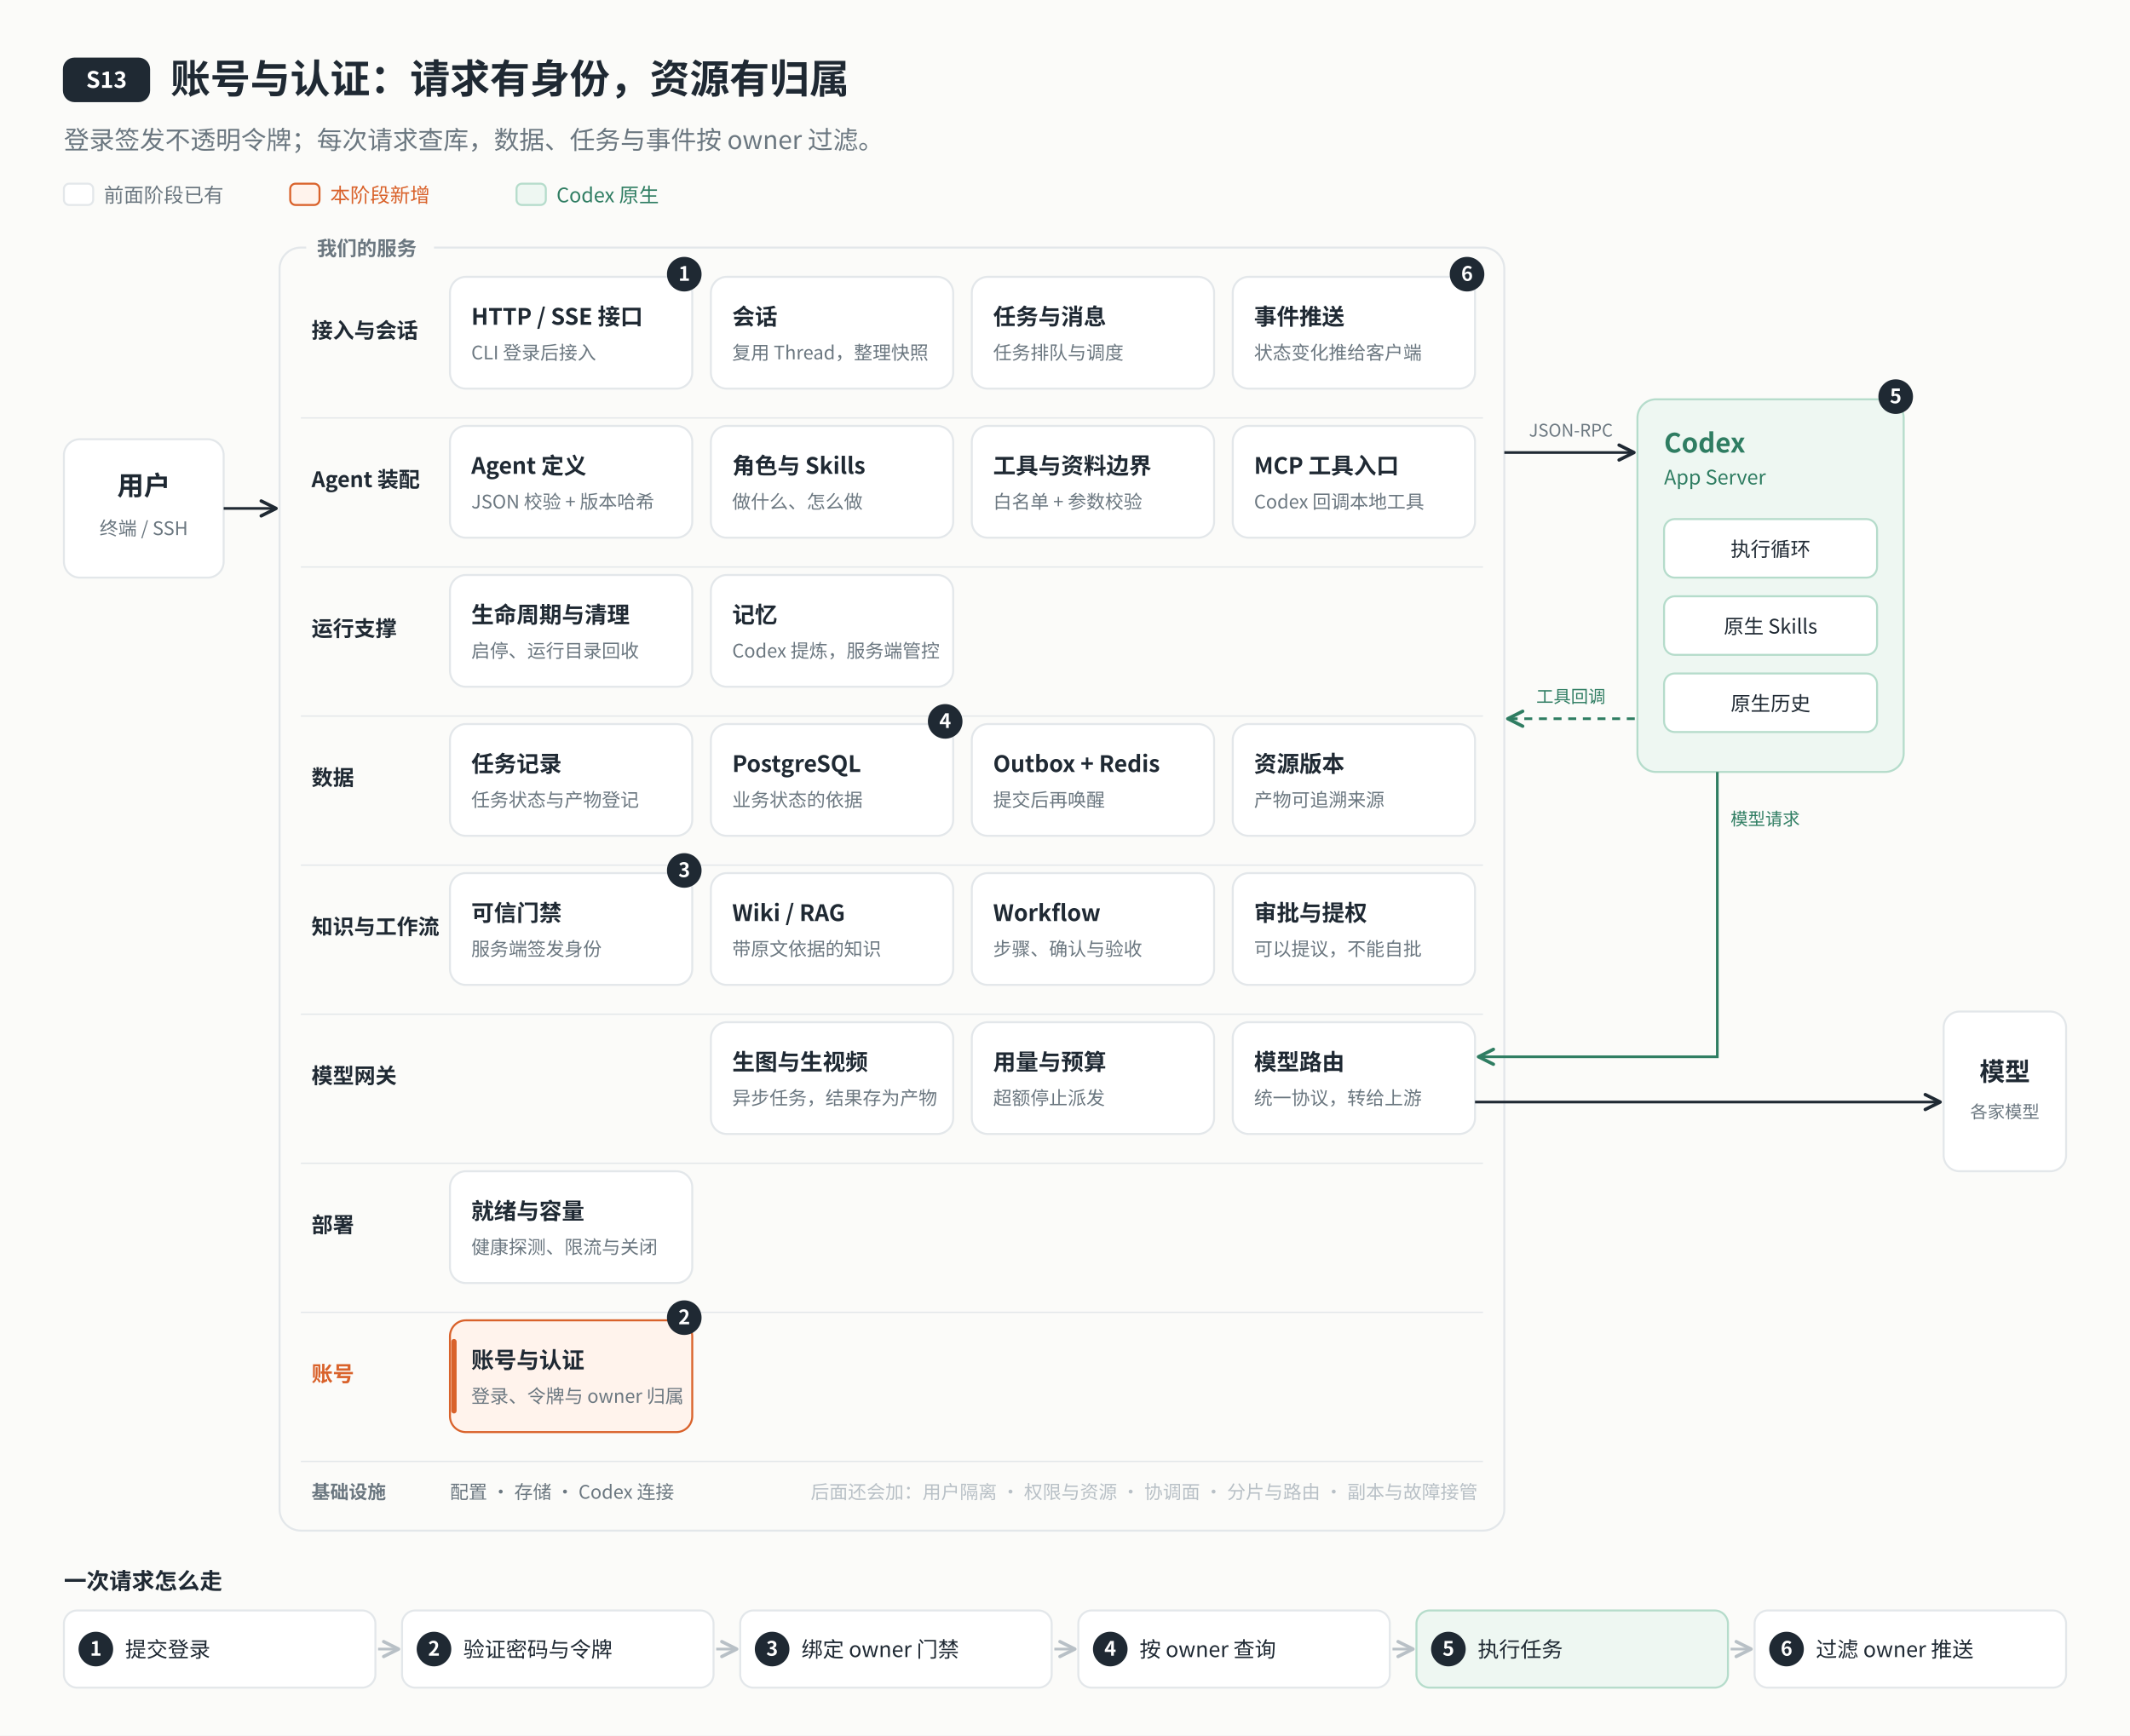
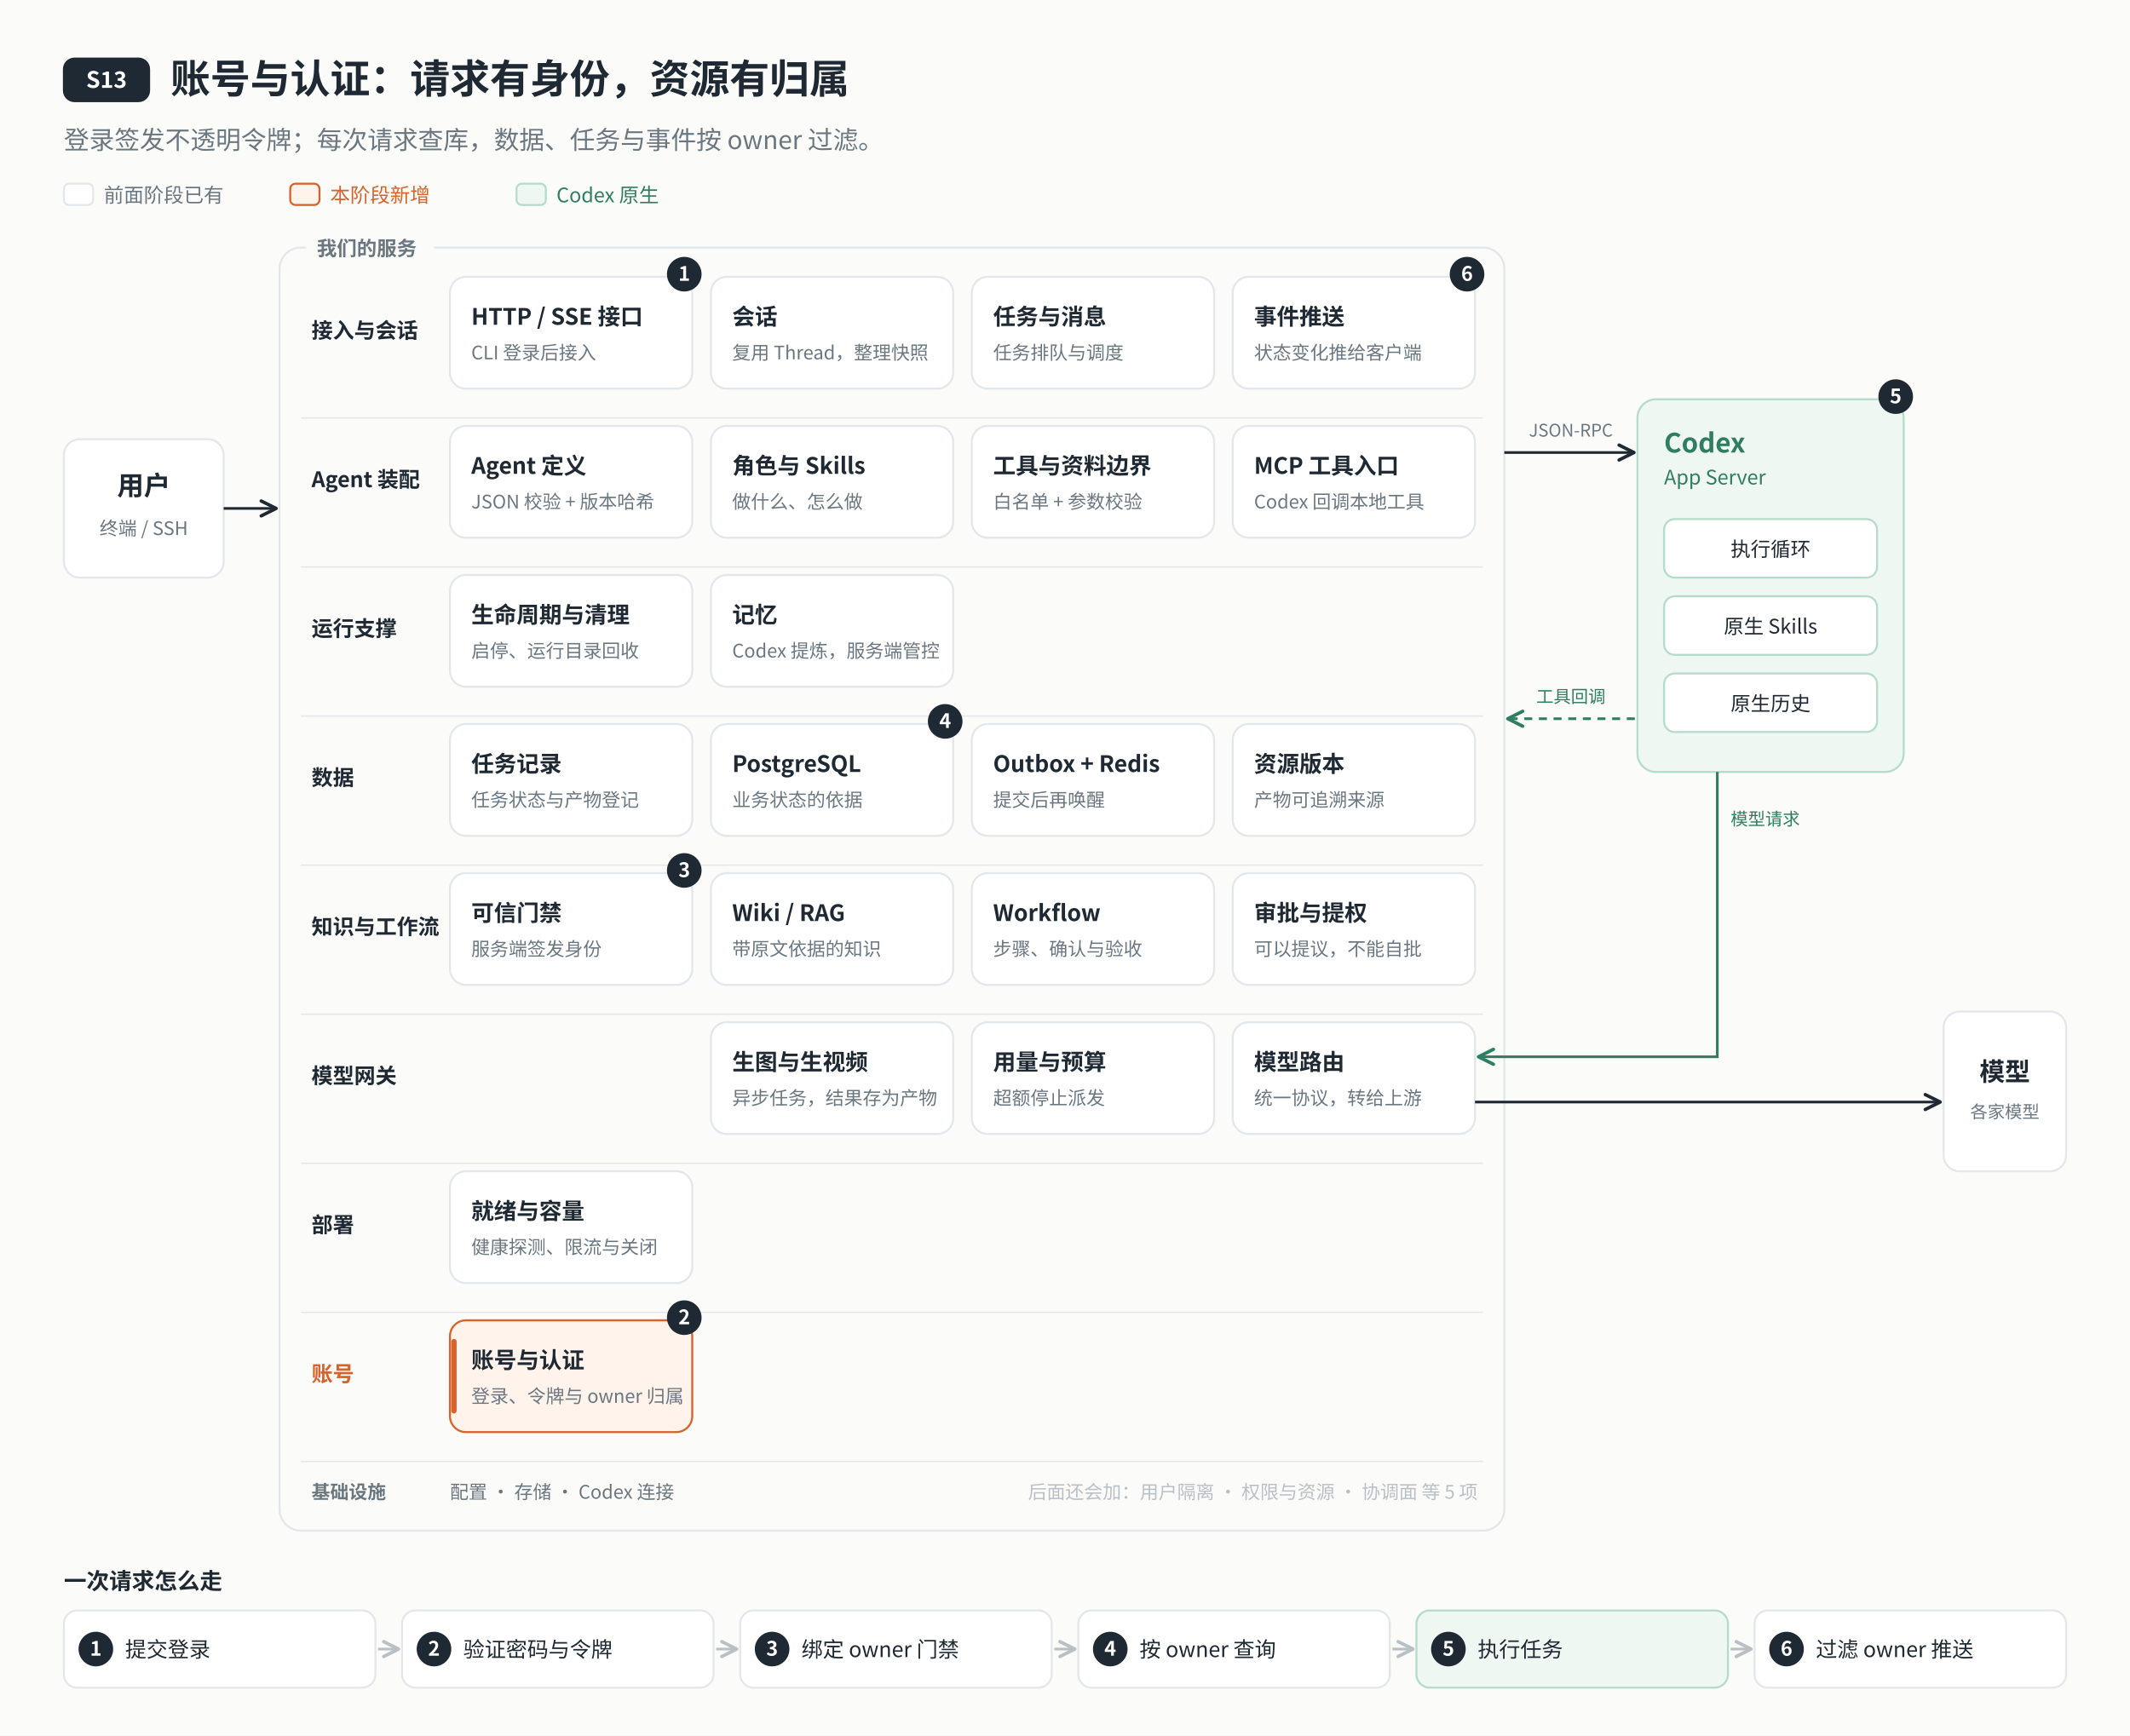
<svg xmlns="http://www.w3.org/2000/svg" width="1600" height="1304" viewBox="0 0 1600 1304" role="img" aria-labelledby="title desc">
  <defs>
    <marker id="mB8C0C6" viewBox="0 0 10 10" refX="8" refY="5" markerWidth="7" markerHeight="7" orient="auto-start-reverse">
      <path d="M1 1 L9 5 L1 9" fill="none" stroke="#B8C0C6" stroke-width="1.8" stroke-linecap="round" stroke-linejoin="round" />
    </marker>
    <marker id="m1F2933" viewBox="0 0 10 10" refX="8" refY="5" markerWidth="7" markerHeight="7" orient="auto-start-reverse">
      <path d="M1 1 L9 5 L1 9" fill="none" stroke="#1F2933" stroke-width="1.8" stroke-linecap="round" stroke-linejoin="round" />
    </marker>
    <marker id="m2F7D62" viewBox="0 0 10 10" refX="8" refY="5" markerWidth="7" markerHeight="7" orient="auto-start-reverse">
      <path d="M1 1 L9 5 L1 9" fill="none" stroke="#2F7D62" stroke-width="1.8" stroke-linecap="round" stroke-linejoin="round" />
    </marker>
  </defs>
  <g font-family="PingFang SC, Microsoft YaHei, Noto Sans CJK SC, sans-serif">
    <rect x="0" y="0" width="1600" height="1304" fill="#FBFBF9" />
    <rect x="48" y="44" width="64" height="32" rx="8" fill="#1F2933" stroke="#1F2933" stroke-width="1.5" />
    <text x="80" y="66" font-size="17" fill="#fff" font-weight="700" text-anchor="middle">S13</text>
    <text x="128" y="70" font-size="30" fill="#1F2933" font-weight="700" text-anchor="start">账号与认证：请求有身份，资源有归属</text>
    <text x="48" y="112" font-size="19" fill="#6B7780" font-weight="400" text-anchor="start">登录签发不透明令牌；每次请求查库，数据、任务与事件按 owner 过滤。</text>
    <rect x="48" y="138" width="22" height="16" rx="4" fill="#FFFFFF" stroke="#E3E7EA" stroke-width="1.5" />
    <text x="78" y="152" font-size="15" fill="#6B7780" font-weight="400" text-anchor="start">前面阶段已有</text>
    <rect x="218" y="138" width="22" height="16" rx="4" fill="#FFF3EC" stroke="#D9622B" stroke-width="1.5" />
    <text x="248" y="152" font-size="15" fill="#D9622B" font-weight="400" text-anchor="start">本阶段新增</text>
    <rect x="388" y="138" width="22" height="16" rx="4" fill="#EEF7F2" stroke="#B5DCCB" stroke-width="1.5" />
    <text x="418" y="152" font-size="15" fill="#2F7D62" font-weight="400" text-anchor="start">Codex 原生</text>
    <rect x="48" y="330" width="120" height="104" rx="12" fill="#FFFFFF" stroke="#E3E7EA" stroke-width="1.5" />
    <text x="108" y="372" font-size="20" fill="#1F2933" font-weight="600" text-anchor="middle">用户</text>
    <text x="108" y="402" font-size="14" fill="#6B7780" font-weight="400" text-anchor="middle">终端 / SSH</text>
    <rect x="210" y="186" width="920" height="964" rx="16" fill="none" stroke="#E3E7EA" stroke-width="1.5" />
    <rect x="230" y="175" width="96" height="22" fill="#FBFBF9" />
    <text x="238" y="192" font-size="15" fill="#6B7780" font-weight="600" text-anchor="start">我们的服务</text>
    <text x="234" y="254" font-size="16" fill="#1F2933" font-weight="600" text-anchor="start">接入与会话</text>
    <rect x="338" y="208" width="182" height="84" rx="12" fill="#FFFFFF" stroke="#E3E7EA" stroke-width="1.5" />
    <text x="354" y="244" font-size="17" fill="#1F2933" font-weight="600" text-anchor="start">HTTP / SSE 接口</text>
    <text x="354" y="270" font-size="14" fill="#6B7780" font-weight="400" text-anchor="start">CLI 登录后接入</text>
    <rect x="534" y="208" width="182" height="84" rx="12" fill="#FFFFFF" stroke="#E3E7EA" stroke-width="1.5" />
    <text x="550" y="244" font-size="17" fill="#1F2933" font-weight="600" text-anchor="start">会话</text>
    <text x="550" y="270" font-size="14" fill="#6B7780" font-weight="400" text-anchor="start">复用 Thread，整理快照</text>
    <rect x="730" y="208" width="182" height="84" rx="12" fill="#FFFFFF" stroke="#E3E7EA" stroke-width="1.5" />
    <text x="746" y="244" font-size="17" fill="#1F2933" font-weight="600" text-anchor="start">任务与消息</text>
    <text x="746" y="270" font-size="14" fill="#6B7780" font-weight="400" text-anchor="start">任务排队与调度</text>
    <rect x="926" y="208" width="182" height="84" rx="12" fill="#FFFFFF" stroke="#E3E7EA" stroke-width="1.5" />
    <text x="942" y="244" font-size="17" fill="#1F2933" font-weight="600" text-anchor="start">事件推送</text>
    <text x="942" y="270" font-size="14" fill="#6B7780" font-weight="400" text-anchor="start">状态变化推给客户端</text>
    <text x="234" y="366" font-size="16" fill="#1F2933" font-weight="600" text-anchor="start">Agent 装配</text>
    <line x1="226" y1="314" x2="1114" y2="314" stroke="#E3E7EA" stroke-width="1" />
    <rect x="338" y="320" width="182" height="84" rx="12" fill="#FFFFFF" stroke="#E3E7EA" stroke-width="1.5" />
    <text x="354" y="356" font-size="17" fill="#1F2933" font-weight="600" text-anchor="start">Agent 定义</text>
    <text x="354" y="382" font-size="14" fill="#6B7780" font-weight="400" text-anchor="start">JSON 校验 + 版本哈希</text>
    <rect x="534" y="320" width="182" height="84" rx="12" fill="#FFFFFF" stroke="#E3E7EA" stroke-width="1.5" />
    <text x="550" y="356" font-size="17" fill="#1F2933" font-weight="600" text-anchor="start">角色与 Skills</text>
    <text x="550" y="382" font-size="14" fill="#6B7780" font-weight="400" text-anchor="start">做什么、怎么做</text>
    <rect x="730" y="320" width="182" height="84" rx="12" fill="#FFFFFF" stroke="#E3E7EA" stroke-width="1.5" />
    <text x="746" y="356" font-size="17" fill="#1F2933" font-weight="600" text-anchor="start">工具与资料边界</text>
    <text x="746" y="382" font-size="14" fill="#6B7780" font-weight="400" text-anchor="start">白名单 + 参数校验</text>
    <rect x="926" y="320" width="182" height="84" rx="12" fill="#FFFFFF" stroke="#E3E7EA" stroke-width="1.5" />
    <text x="942" y="356" font-size="17" fill="#1F2933" font-weight="600" text-anchor="start">MCP 工具入口</text>
    <text x="942" y="382" font-size="14" fill="#6B7780" font-weight="400" text-anchor="start">Codex 回调本地工具</text>
    <text x="234" y="478" font-size="16" fill="#1F2933" font-weight="600" text-anchor="start">运行支撑</text>
    <line x1="226" y1="426" x2="1114" y2="426" stroke="#E3E7EA" stroke-width="1" />
    <rect x="338" y="432" width="182" height="84" rx="12" fill="#FFFFFF" stroke="#E3E7EA" stroke-width="1.5" />
    <text x="354" y="468" font-size="17" fill="#1F2933" font-weight="600" text-anchor="start">生命周期与清理</text>
    <text x="354" y="494" font-size="14" fill="#6B7780" font-weight="400" text-anchor="start">启停、运行目录回收</text>
    <rect x="534" y="432" width="182" height="84" rx="12" fill="#FFFFFF" stroke="#E3E7EA" stroke-width="1.5" />
    <text x="550" y="468" font-size="17" fill="#1F2933" font-weight="600" text-anchor="start">记忆</text>
    <text x="550" y="494" font-size="14" fill="#6B7780" font-weight="400" text-anchor="start">Codex 提炼，服务端管控</text>
    <text x="234" y="590" font-size="16" fill="#1F2933" font-weight="600" text-anchor="start">数据</text>
    <line x1="226" y1="538" x2="1114" y2="538" stroke="#E3E7EA" stroke-width="1" />
    <rect x="338" y="544" width="182" height="84" rx="12" fill="#FFFFFF" stroke="#E3E7EA" stroke-width="1.5" />
    <text x="354" y="580" font-size="17" fill="#1F2933" font-weight="600" text-anchor="start">任务记录</text>
    <text x="354" y="606" font-size="14" fill="#6B7780" font-weight="400" text-anchor="start">任务状态与产物登记</text>
    <rect x="534" y="544" width="182" height="84" rx="12" fill="#FFFFFF" stroke="#E3E7EA" stroke-width="1.5" />
    <text x="550" y="580" font-size="17" fill="#1F2933" font-weight="600" text-anchor="start">PostgreSQL</text>
    <text x="550" y="606" font-size="14" fill="#6B7780" font-weight="400" text-anchor="start">业务状态的依据</text>
    <rect x="730" y="544" width="182" height="84" rx="12" fill="#FFFFFF" stroke="#E3E7EA" stroke-width="1.5" />
    <text x="746" y="580" font-size="17" fill="#1F2933" font-weight="600" text-anchor="start">Outbox + Redis</text>
    <text x="746" y="606" font-size="14" fill="#6B7780" font-weight="400" text-anchor="start">提交后再唤醒</text>
    <rect x="926" y="544" width="182" height="84" rx="12" fill="#FFFFFF" stroke="#E3E7EA" stroke-width="1.5" />
    <text x="942" y="580" font-size="17" fill="#1F2933" font-weight="600" text-anchor="start">资源版本</text>
    <text x="942" y="606" font-size="14" fill="#6B7780" font-weight="400" text-anchor="start">产物可追溯来源</text>
    <text x="234" y="702" font-size="16" fill="#1F2933" font-weight="600" text-anchor="start">知识与工作流</text>
    <line x1="226" y1="650" x2="1114" y2="650" stroke="#E3E7EA" stroke-width="1" />
    <rect x="338" y="656" width="182" height="84" rx="12" fill="#FFFFFF" stroke="#E3E7EA" stroke-width="1.5" />
    <text x="354" y="692" font-size="17" fill="#1F2933" font-weight="600" text-anchor="start">可信门禁</text>
    <text x="354" y="718" font-size="14" fill="#6B7780" font-weight="400" text-anchor="start">服务端签发身份</text>
    <rect x="534" y="656" width="182" height="84" rx="12" fill="#FFFFFF" stroke="#E3E7EA" stroke-width="1.5" />
    <text x="550" y="692" font-size="17" fill="#1F2933" font-weight="600" text-anchor="start">Wiki / RAG</text>
    <text x="550" y="718" font-size="14" fill="#6B7780" font-weight="400" text-anchor="start">带原文依据的知识</text>
    <rect x="730" y="656" width="182" height="84" rx="12" fill="#FFFFFF" stroke="#E3E7EA" stroke-width="1.5" />
    <text x="746" y="692" font-size="17" fill="#1F2933" font-weight="600" text-anchor="start">Workflow</text>
    <text x="746" y="718" font-size="14" fill="#6B7780" font-weight="400" text-anchor="start">步骤、确认与验收</text>
    <rect x="926" y="656" width="182" height="84" rx="12" fill="#FFFFFF" stroke="#E3E7EA" stroke-width="1.5" />
    <text x="942" y="692" font-size="17" fill="#1F2933" font-weight="600" text-anchor="start">审批与提权</text>
    <text x="942" y="718" font-size="14" fill="#6B7780" font-weight="400" text-anchor="start">可以提议，不能自批</text>
    <text x="234" y="814" font-size="16" fill="#1F2933" font-weight="600" text-anchor="start">模型网关</text>
    <line x1="226" y1="762" x2="1114" y2="762" stroke="#E3E7EA" stroke-width="1" />
    <rect x="534" y="768" width="182" height="84" rx="12" fill="#FFFFFF" stroke="#E3E7EA" stroke-width="1.5" />
    <text x="550" y="804" font-size="17" fill="#1F2933" font-weight="600" text-anchor="start">生图与生视频</text>
    <text x="550" y="830" font-size="14" fill="#6B7780" font-weight="400" text-anchor="start">异步任务，结果存为产物</text>
    <rect x="730" y="768" width="182" height="84" rx="12" fill="#FFFFFF" stroke="#E3E7EA" stroke-width="1.5" />
    <text x="746" y="804" font-size="17" fill="#1F2933" font-weight="600" text-anchor="start">用量与预算</text>
    <text x="746" y="830" font-size="14" fill="#6B7780" font-weight="400" text-anchor="start">超额停止派发</text>
    <rect x="926" y="768" width="182" height="84" rx="12" fill="#FFFFFF" stroke="#E3E7EA" stroke-width="1.5" />
    <text x="942" y="804" font-size="17" fill="#1F2933" font-weight="600" text-anchor="start">模型路由</text>
    <text x="942" y="830" font-size="14" fill="#6B7780" font-weight="400" text-anchor="start">统一协议，转给上游</text>
    <text x="234" y="926" font-size="16" fill="#1F2933" font-weight="600" text-anchor="start">部署</text>
    <line x1="226" y1="874" x2="1114" y2="874" stroke="#E3E7EA" stroke-width="1" />
    <rect x="338" y="880" width="182" height="84" rx="12" fill="#FFFFFF" stroke="#E3E7EA" stroke-width="1.5" />
    <text x="354" y="916" font-size="17" fill="#1F2933" font-weight="600" text-anchor="start">就绪与容量</text>
    <text x="354" y="942" font-size="14" fill="#6B7780" font-weight="400" text-anchor="start">健康探测、限流与关闭</text>
    <text x="234" y="1038" font-size="16" fill="#D9622B" font-weight="600" text-anchor="start">账号</text>
    <line x1="226" y1="986" x2="1114" y2="986" stroke="#E3E7EA" stroke-width="1" />
    <rect x="338" y="992" width="182" height="84" rx="12" fill="#FFF3EC" stroke="#D9622B" stroke-width="1.5" />
    <rect x="339" y="1006" width="4" height="56" rx="2" fill="#D9622B" />
    <text x="354" y="1028" font-size="17" fill="#1F2933" font-weight="600" text-anchor="start">账号与认证</text>
    <text x="354" y="1054" font-size="14" fill="#6B7780" font-weight="400" text-anchor="start">登录、令牌与 owner 归属</text>
    <line x1="226" y1="1098" x2="1114" y2="1098" stroke="#E3E7EA" stroke-width="1" />
    <text x="234" y="1126" font-size="14" fill="#6B7780" font-weight="600" text-anchor="start">基础设施</text>
    <text x="338" y="1126" font-size="14" fill="#6B7780" font-weight="400" text-anchor="start">配置 · 存储 · Codex 连接</text>
-     <text x="1110" y="1126" font-size="14" fill="#B8C0C6" font-weight="400" text-anchor="end">后面还会加：用户隔离 · 权限与资源 · 协调面 · 分片与路由 · 副本与故障接管</text>
+     <text x="1110" y="1126" font-size="14" fill="#B8C0C6" font-weight="400" text-anchor="end">后面还会加：用户隔离 · 权限与资源 · 协调面 等 5 项</text>
    <rect x="1230" y="300" width="200" height="280" rx="14" fill="#EEF7F2" stroke="#B5DCCB" stroke-width="1.5" />
    <text x="1250" y="340" font-size="20" fill="#2F7D62" font-weight="700" text-anchor="start">Codex</text>
    <text x="1250" y="364" font-size="15" fill="#2F7D62" font-weight="400" text-anchor="start">App Server</text>
    <rect x="1250" y="390" width="160" height="44" rx="8" fill="#FFFFFF" stroke="#B5DCCB" stroke-width="1.5" />
    <text x="1330" y="418" font-size="15" fill="#1F2933" font-weight="500" text-anchor="middle">执行循环</text>
    <rect x="1250" y="448" width="160" height="44" rx="8" fill="#FFFFFF" stroke="#B5DCCB" stroke-width="1.5" />
    <text x="1330" y="476" font-size="15" fill="#1F2933" font-weight="500" text-anchor="middle">原生 Skills</text>
    <rect x="1250" y="506" width="160" height="44" rx="8" fill="#FFFFFF" stroke="#B5DCCB" stroke-width="1.5" />
    <text x="1330" y="534" font-size="15" fill="#1F2933" font-weight="500" text-anchor="middle">原生历史</text>
    <rect x="1460" y="760" width="92" height="120" rx="12" fill="#FFFFFF" stroke="#E3E7EA" stroke-width="1.5" />
    <text x="1506" y="812" font-size="19" fill="#1F2933" font-weight="600" text-anchor="middle">模型</text>
    <text x="1506" y="840" font-size="13" fill="#6B7780" font-weight="400" text-anchor="middle">各家模型</text>
    <path d="M168,382 L206,382" fill="none" stroke="#1F2933" stroke-width="2" marker-end="url(#m1F2933)" />
    <path d="M1130,340 L1226,340" fill="none" stroke="#1F2933" stroke-width="2" marker-end="url(#m1F2933)" />
    <text x="1180" y="328" font-size="13" fill="#6B7780" font-weight="500" text-anchor="middle">JSON-RPC</text>
    <path d="M1228,540 L1134,540" fill="none" stroke="#2F7D62" stroke-width="2" stroke-dasharray="6 5" marker-end="url(#m2F7D62)" />
    <text x="1180" y="528" font-size="13" fill="#2F7D62" font-weight="500" text-anchor="middle">工具回调</text>
    <path d="M1290,580 L1290,794 L1112,794" fill="none" stroke="#2F7D62" stroke-width="2" marker-end="url(#m2F7D62)" />
    <text x="1300" y="620" font-size="13" fill="#2F7D62" font-weight="500" text-anchor="start">模型请求</text>
    <path d="M1108,828 L1456,828" fill="none" stroke="#1F2933" stroke-width="2" marker-end="url(#m1F2933)" />
    <circle cx="514" cy="206" r="13" fill="#1F2933" />
    <text x="514" y="211" font-size="15" fill="#fff" font-weight="700" text-anchor="middle">1</text>
    <circle cx="514" cy="990" r="13" fill="#1F2933" />
    <text x="514" y="995" font-size="15" fill="#fff" font-weight="700" text-anchor="middle">2</text>
    <circle cx="514" cy="654" r="13" fill="#1F2933" />
    <text x="514" y="659" font-size="15" fill="#fff" font-weight="700" text-anchor="middle">3</text>
    <circle cx="710" cy="542" r="13" fill="#1F2933" />
    <text x="710" y="547" font-size="15" fill="#fff" font-weight="700" text-anchor="middle">4</text>
    <circle cx="1424" cy="298" r="13" fill="#1F2933" />
    <text x="1424" y="303" font-size="15" fill="#fff" font-weight="700" text-anchor="middle">5</text>
    <circle cx="1102" cy="206" r="13" fill="#1F2933" />
    <text x="1102" y="211" font-size="15" fill="#fff" font-weight="700" text-anchor="middle">6</text>
    <text x="48" y="1194" font-size="17" fill="#1F2933" font-weight="700" text-anchor="start">一次请求怎么走</text>
    <rect x="48" y="1210" width="234" height="58" rx="10" fill="#FFFFFF" stroke="#E3E7EA" stroke-width="1.5" />
    <circle cx="72" cy="1239" r="13" fill="#1F2933" />
    <text x="72" y="1244" font-size="15" fill="#fff" font-weight="700" text-anchor="middle">1</text>
    <text x="94" y="1245" font-size="16" fill="#1F2933" font-weight="500" text-anchor="start">提交登录</text>
    <path d="M284,1239 L298,1239" fill="none" stroke="#B8C0C6" stroke-width="2" marker-end="url(#mB8C0C6)" />
    <rect x="302" y="1210" width="234" height="58" rx="10" fill="#FFFFFF" stroke="#E3E7EA" stroke-width="1.5" />
    <circle cx="326" cy="1239" r="13" fill="#1F2933" />
    <text x="326" y="1244" font-size="15" fill="#fff" font-weight="700" text-anchor="middle">2</text>
    <text x="348" y="1245" font-size="16" fill="#1F2933" font-weight="500" text-anchor="start">验证密码与令牌</text>
    <path d="M538,1239 L552,1239" fill="none" stroke="#B8C0C6" stroke-width="2" marker-end="url(#mB8C0C6)" />
    <rect x="556" y="1210" width="234" height="58" rx="10" fill="#FFFFFF" stroke="#E3E7EA" stroke-width="1.5" />
    <circle cx="580" cy="1239" r="13" fill="#1F2933" />
    <text x="580" y="1244" font-size="15" fill="#fff" font-weight="700" text-anchor="middle">3</text>
    <text x="602" y="1245" font-size="16" fill="#1F2933" font-weight="500" text-anchor="start">绑定 owner 门禁</text>
    <path d="M792,1239 L806,1239" fill="none" stroke="#B8C0C6" stroke-width="2" marker-end="url(#mB8C0C6)" />
    <rect x="810" y="1210" width="234" height="58" rx="10" fill="#FFFFFF" stroke="#E3E7EA" stroke-width="1.5" />
    <circle cx="834" cy="1239" r="13" fill="#1F2933" />
    <text x="834" y="1244" font-size="15" fill="#fff" font-weight="700" text-anchor="middle">4</text>
    <text x="856" y="1245" font-size="16" fill="#1F2933" font-weight="500" text-anchor="start">按 owner 查询</text>
    <path d="M1046,1239 L1060,1239" fill="none" stroke="#B8C0C6" stroke-width="2" marker-end="url(#mB8C0C6)" />
    <rect x="1064" y="1210" width="234" height="58" rx="10" fill="#EEF7F2" stroke="#B5DCCB" stroke-width="1.5" />
    <circle cx="1088" cy="1239" r="13" fill="#1F2933" />
    <text x="1088" y="1244" font-size="15" fill="#fff" font-weight="700" text-anchor="middle">5</text>
    <text x="1110" y="1245" font-size="16" fill="#1F2933" font-weight="500" text-anchor="start">执行任务</text>
    <path d="M1300,1239 L1314,1239" fill="none" stroke="#B8C0C6" stroke-width="2" marker-end="url(#mB8C0C6)" />
    <rect x="1318" y="1210" width="234" height="58" rx="10" fill="#FFFFFF" stroke="#E3E7EA" stroke-width="1.5" />
    <circle cx="1342" cy="1239" r="13" fill="#1F2933" />
    <text x="1342" y="1244" font-size="15" fill="#fff" font-weight="700" text-anchor="middle">6</text>
    <text x="1364" y="1245" font-size="16" fill="#1F2933" font-weight="500" text-anchor="start">过滤 owner 推送</text>
  </g>
</svg>
